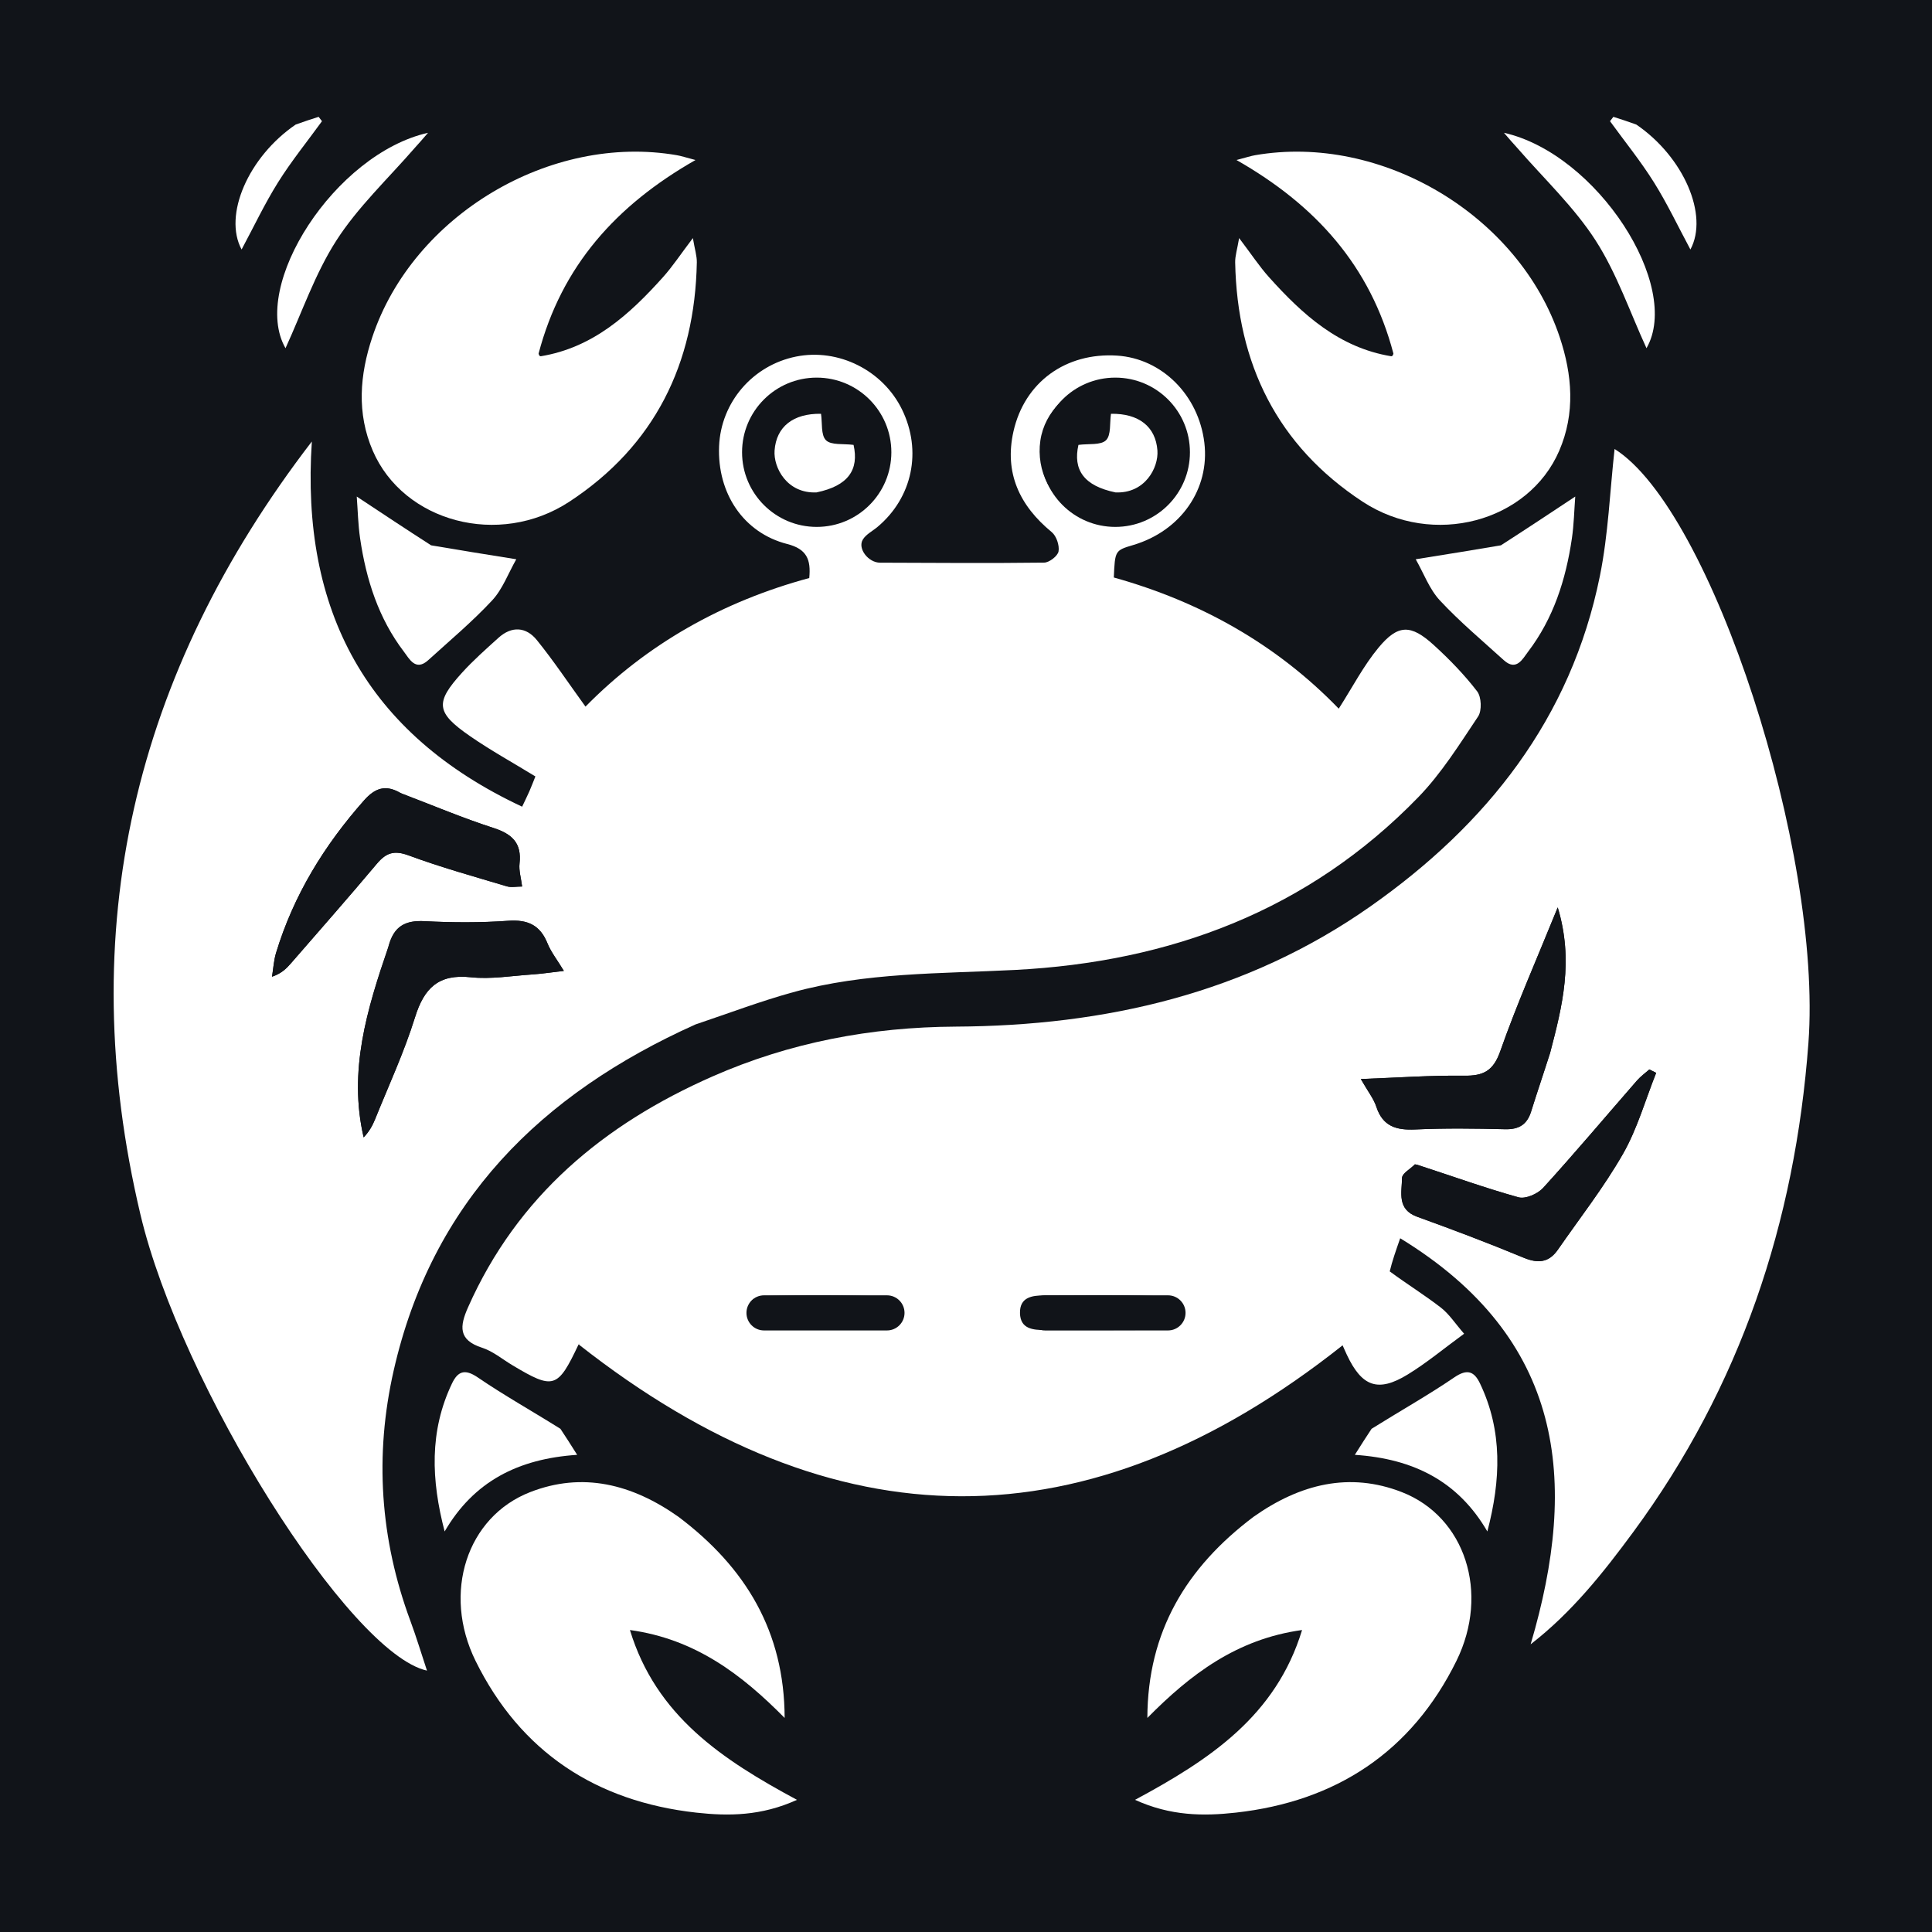
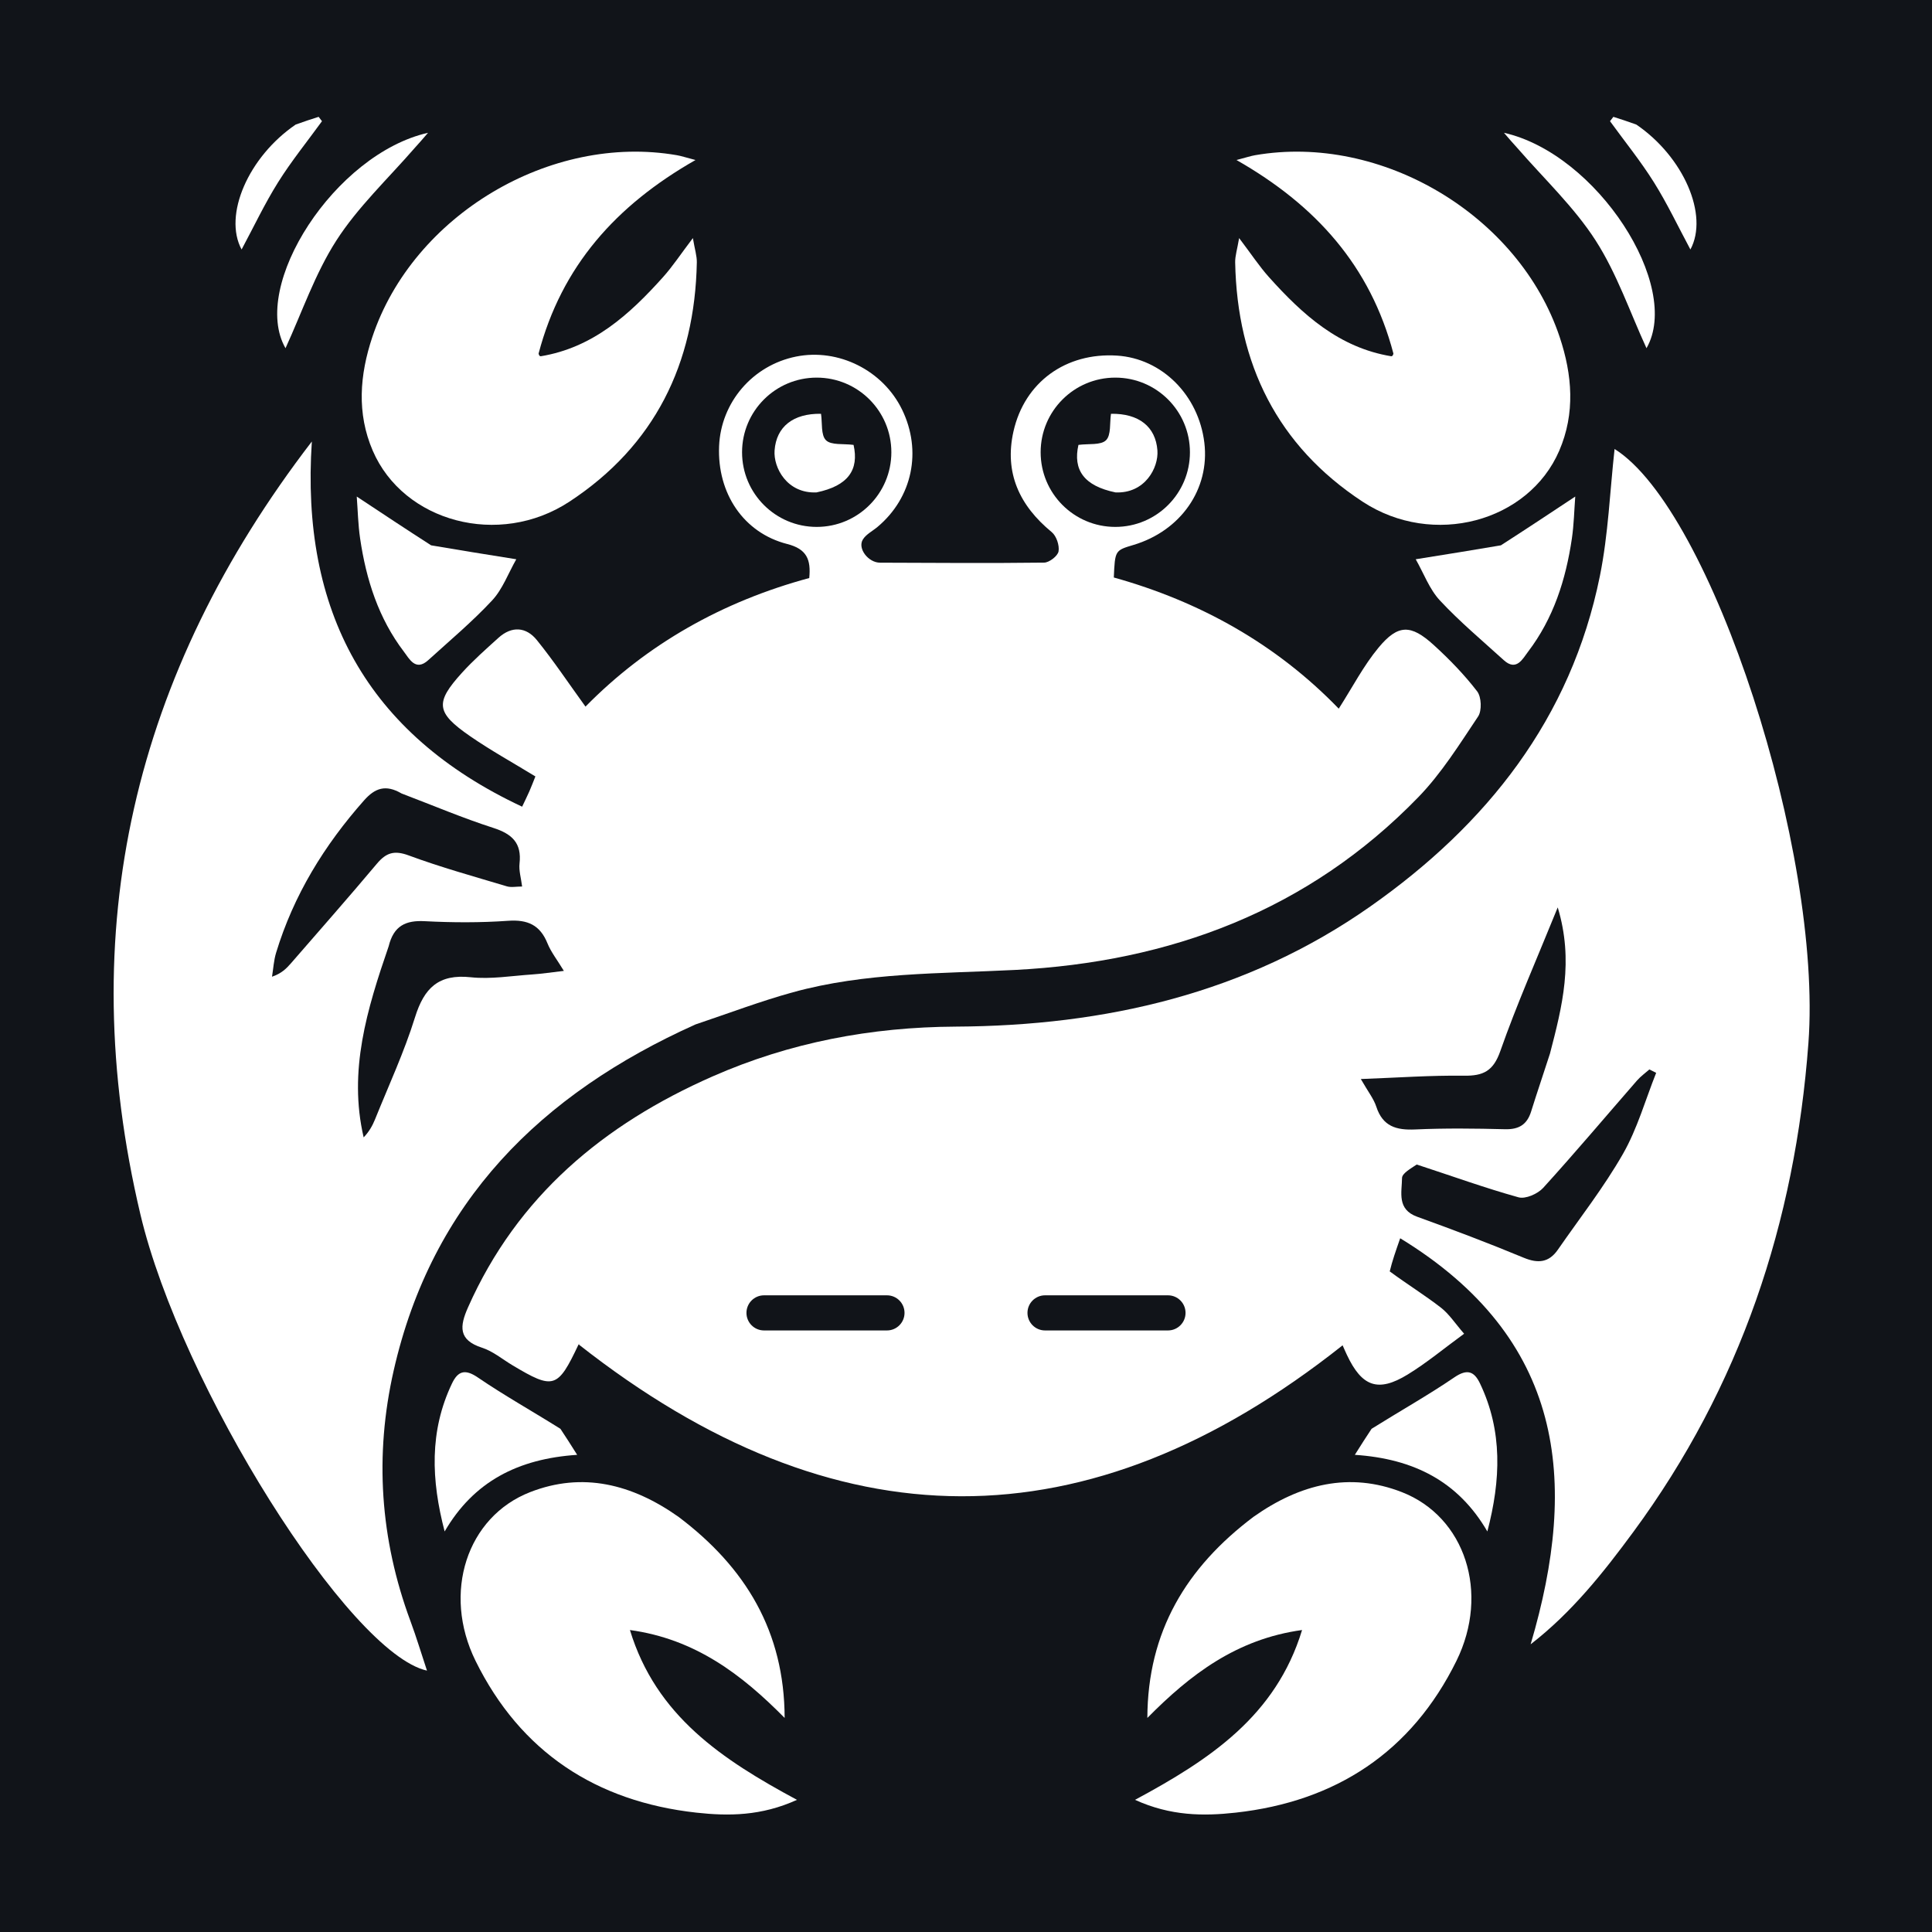
<svg xmlns="http://www.w3.org/2000/svg" viewBox="418 8 440 440">
  <rect x="418.0" y="8.0" width="440.0" height="440.0" fill="#111419" />
  <g fill="#FFFFFF">
-     <path d="M576.391,241.31 C541.123,257.152 516.37,281.741 507.656,320.139 C503.268,339.47 504.559,358.524 511.466,377.163 C512.819,380.811 513.939,384.545 515.243,388.474 C497.525,384.56 459.2,323.547 449.975,284.565 C434.655,219.832 448.402,161.414 489.02,108.548 C486.452,147.098 501.486,175.135 536.913,191.717 C537.471,190.536 538.044,189.387 538.561,188.214 C539.026,187.159 539.429,186.078 539.933,184.826 C534.869,181.728 529.795,178.932 525.055,175.655 C517.266,170.269 517.029,168.03 523.228,161.201 C525.791,158.376 528.676,155.834 531.51,153.268 C534.543,150.52 537.815,150.745 540.265,153.774 C544.085,158.495 547.465,163.572 551.341,168.927 C565.371,154.648 582.58,144.973 602.302,139.641 C602.714,135.425 601.738,133.031 597.277,131.893 C587.319,129.352 581.326,120.331 581.768,109.619 C582.179,99.629 589.417,91.199 599.293,89.208 C608.935,87.264 619.079,92.333 623.433,101.271 C628.025,110.696 625.81,121.314 617.857,127.993 C616.717,128.95 615.224,129.687 614.498,130.89 C613.264,132.933 615.762,136.137 618.417,136.147 C630.877,136.191 643.337,136.287 655.794,136.133 C656.963,136.119 658.894,134.624 659.076,133.575 C659.312,132.209 658.594,130.065 657.523,129.185 C650.186,123.156 646.691,115.692 648.808,106.264 C651.338,94.994 660.773,88.249 672.387,88.987 C682.616,89.637 690.974,97.974 692.283,108.831 C693.553,119.365 686.936,128.891 676.108,132.117 C671.932,133.361 671.932,133.361 671.664,139.521 C691.264,144.987 708.663,154.675 722.89,169.393 C726.019,164.511 728.529,159.622 731.955,155.493 C736.393,150.144 739.312,150.155 744.524,154.898 C748.086,158.139 751.485,161.644 754.412,165.45 C755.394,166.727 755.517,169.847 754.624,171.182 C750.388,177.518 746.279,184.123 741.011,189.552 C715.935,215.397 684.492,227.085 649.135,228.898 C632.165,229.769 615.105,229.426 598.56,233.989 C591.189,236.021 584.011,238.751 576.391,241.31 M509.094,188.57 C505.831,186.591 503.394,187.481 500.914,190.28 C491.854,200.506 484.857,211.88 480.875,225 C480.345,226.746 480.247,228.624 479.949,230.44 C482.113,229.701 483.233,228.569 484.274,227.369 C490.818,219.834 497.418,212.345 503.836,204.703 C505.949,202.188 507.792,201.6 511.081,202.818 C518.398,205.527 525.948,207.612 533.432,209.857 C534.419,210.153 535.573,209.898 536.908,209.898 C536.664,207.932 536.139,206.259 536.32,204.667 C536.85,199.991 534.623,197.927 530.354,196.552 C523.399,194.312 516.646,191.445 509.094,188.57 M506.364,223.868 C501.581,237.851 497.296,251.898 500.821,267.031 C502.032,265.77 502.818,264.396 503.404,262.942 C506.516,255.219 510.048,247.621 512.513,239.693 C514.592,233.01 517.869,229.776 525.212,230.563 C529.79,231.053 534.515,230.24 539.168,229.929 C541.378,229.781 543.576,229.44 546.416,229.113 C544.852,226.533 543.479,224.81 542.689,222.852 C541.002,218.672 538.182,217.39 533.725,217.705 C527.423,218.15 521.056,218.125 514.744,217.794 C510.426,217.568 507.671,218.805 506.364,223.868 M683.105,119.508 C686.998,113.469 686.446,107.455 682.579,101.752 C679.221,96.8 674.289,94.643 668.329,95.415 C661.37,96.315 655.902,101.717 654.936,108.33 C653.929,115.232 657.413,122.019 663.452,124.922 C669.983,128.061 677.094,126.282 683.105,119.508 M594.704,98.066 C593.628,99.094 592.372,99.991 591.507,101.174 C587.671,106.418 586.727,112.039 589.839,117.978 C592.991,123.994 599.06,127.138 606.02,126.258 C612.48,125.441 616.45,121.494 618.454,115.523 C620.377,109.793 618.281,102.801 613.411,98.882 C607.735,94.314 601.625,94.121 594.704,98.066 z" />
+     <path d="M576.391,241.31 C541.123,257.152 516.37,281.741 507.656,320.139 C503.268,339.47 504.559,358.524 511.466,377.163 C512.819,380.811 513.939,384.545 515.243,388.474 C497.525,384.56 459.2,323.547 449.975,284.565 C434.655,219.832 448.402,161.414 489.02,108.548 C486.452,147.098 501.486,175.135 536.913,191.717 C537.471,190.536 538.044,189.387 538.561,188.214 C539.026,187.159 539.429,186.078 539.933,184.826 C534.869,181.728 529.795,178.932 525.055,175.655 C517.266,170.269 517.029,168.03 523.228,161.201 C525.791,158.376 528.676,155.834 531.51,153.268 C534.543,150.52 537.815,150.745 540.265,153.774 C544.085,158.495 547.465,163.572 551.341,168.927 C565.371,154.648 582.58,144.973 602.302,139.641 C602.714,135.425 601.738,133.031 597.277,131.893 C587.319,129.352 581.326,120.331 581.768,109.619 C582.179,99.629 589.417,91.199 599.293,89.208 C608.935,87.264 619.079,92.333 623.433,101.271 C628.025,110.696 625.81,121.314 617.857,127.993 C616.717,128.95 615.224,129.687 614.498,130.89 C613.264,132.933 615.762,136.137 618.417,136.147 C630.877,136.191 643.337,136.287 655.794,136.133 C656.963,136.119 658.894,134.624 659.076,133.575 C659.312,132.209 658.594,130.065 657.523,129.185 C650.186,123.156 646.691,115.692 648.808,106.264 C651.338,94.994 660.773,88.249 672.387,88.987 C682.616,89.637 690.974,97.974 692.283,108.831 C693.553,119.365 686.936,128.891 676.108,132.117 C671.932,133.361 671.932,133.361 671.664,139.521 C691.264,144.987 708.663,154.675 722.89,169.393 C726.019,164.511 728.529,159.622 731.955,155.493 C736.393,150.144 739.312,150.155 744.524,154.898 C748.086,158.139 751.485,161.644 754.412,165.45 C755.394,166.727 755.517,169.847 754.624,171.182 C750.388,177.518 746.279,184.123 741.011,189.552 C715.935,215.397 684.492,227.085 649.135,228.898 C632.165,229.769 615.105,229.426 598.56,233.989 C591.189,236.021 584.011,238.751 576.391,241.31" />
    <path id="co" d="M541.126,89.14 C553.041,87.19 561.36,79.635 569.002,71.113 C571.193,68.67 573.012,65.894 575.798,62.222 C576.232,64.795 576.727,66.29 576.698,67.775 C576.247,90.842 567.095,109.52 547.663,122.262 C531.632,132.774 509.888,126.859 502.897,110.657 C499.211,102.117 499.92,93.372 502.792,84.765 C512.046,57.027 543.363,38.359 572.159,43.347 C573.132,43.515 574.077,43.837 576.396,44.443 C558.306,54.756 545.905,68.586 540.658,88.528 C540.768,89.041 540.947,89.091 541.126,89.14 z" />
    <use href="#co" transform="matrix(-1 0 0 1 1276 0)" />
    <path id="ci" d="M512.482,41.659 C506.28,48.791 499.496,55.166 494.611,62.762 C489.744,70.33 486.783,79.123 483.022,87.301 C474.898,73.146 494.256,43.027 515.484,38.242 C514.252,39.673 513.492,40.555 512.482,41.659 z" />
    <use href="#ci" transform="matrix(-1 0 0 1 1276 0)" />
    <path id="cs" d="M485.342,36.367 C487.285,35.657 488.927,35.133 490.568,34.609 C490.822,34.94 491.076,35.27 491.33,35.601 C487.973,40.225 484.358,44.687 481.33,49.518 C478.281,54.384 475.815,59.616 473.021,64.822 C468.806,57 474.566,43.725 485.342,36.367 z" />
    <use href="#cs" transform="matrix(-1 0 0 1 1276 0)" />
    <path id="ca" d="M516.184,132.195 C522.421,133.264 528.281,134.201 535.58,135.368 C533.735,138.608 532.458,142.185 530.081,144.738 C525.564,149.589 520.441,153.879 515.522,158.351 C512.641,160.969 511.207,158.019 510.002,156.439 C504.207,148.842 501.392,139.993 500.018,130.659 C499.544,127.445 499.484,124.171 499.247,121.086 C505.013,124.908 510.41,128.485 516.184,132.195 z" />
    <use href="#ca" transform="matrix(-1 0 0 1 1276 0)" />
  </g>
  <g fill="#FFFFFF">
-     <path d="M734.501,297.55 C738.492,300.493 742.463,302.947 746.135,305.788 C748.037,307.259 749.409,309.417 751.442,311.748 C746.855,315.097 742.912,318.394 738.575,321.045 C731.829,325.17 728.156,323.812 724.733,316.534 C724.318,315.651 723.934,314.754 723.771,314.388 C665.694,360.448 608.096,360.065 549.799,314.19 C550.265,313.919 549.849,314.011 549.737,314.247 C545.004,324.247 544.079,324.535 534.686,318.915 C532.399,317.547 530.253,315.728 527.78,314.933 C522.314,313.174 522.692,310.02 524.592,305.735 C535.819,280.419 555.496,264.054 580.258,253.157 C597.87,245.405 616.382,241.909 635.637,241.806 C669.683,241.623 701.834,234.285 730.096,214.429 C756.601,195.806 775.787,171.677 782.361,139.19 C784.289,129.666 784.647,119.824 785.711,110.253 C807.83,124.114 833.087,202.06 829.853,245.569 C826.816,286.432 814.357,323.791 789.98,356.889 C783.153,366.158 775.971,375.224 766.592,382.477 C777.648,345.107 774.178,312.793 736.885,290.007 C735.822,293.042 735.09,295.132 734.501,297.55 M740.244,273.128 C739.211,274.182 737.315,275.226 737.303,276.291 C737.268,279.548 736.078,283.421 740.773,285.114 C748.918,288.052 757.022,291.125 765.019,294.441 C768.316,295.808 770.77,295.528 772.792,292.611 C777.807,285.376 783.272,278.396 787.624,270.78 C790.893,265.06 792.715,258.513 795.18,252.334 C794.664,252.075 794.148,251.817 793.632,251.558 C792.687,252.396 791.636,253.141 790.813,254.085 C783.702,262.241 776.731,270.524 769.453,278.527 C768.213,279.891 765.426,281.123 763.836,280.681 C756.15,278.544 748.63,275.814 740.244,273.128 M771.085,247.543 C773.79,237.2 776.449,226.855 772.762,214.655 C767.989,226.434 763.411,236.758 759.685,247.382 C758.088,251.938 755.809,253.046 751.393,252.985 C743.874,252.882 736.345,253.433 727.919,253.742 C729.563,256.62 730.848,258.219 731.444,260.043 C732.91,264.536 735.999,265.423 740.312,265.226 C747.118,264.915 753.951,265.001 760.767,265.173 C763.919,265.252 765.775,264.12 766.705,261.131 C768.04,256.846 769.501,252.6 771.085,247.543 M681.835,310.889 C683.123,309.322 684.411,307.754 685.699,306.187 C684.044,305.126 682.422,303.214 680.73,303.15 C672.451,302.836 664.153,303.026 655.862,303.015 C652.984,303.012 650.209,303.453 650.295,307.069 C650.383,310.701 653.296,310.912 656.087,310.915 C664.378,310.925 672.669,310.931 681.835,310.889 M589.243,309.489 C589.949,309.902 590.652,310.67 591.362,310.677 C600.983,310.778 610.61,310.919 620.221,310.619 C621.48,310.579 623.665,308.092 623.603,306.827 C623.54,305.527 621.285,303.309 619.927,303.262 C610.644,302.94 601.339,302.906 592.053,303.172 C588.778,303.265 587.498,305.573 589.243,309.489 z" />
+     <path d="M734.501,297.55 C738.492,300.493 742.463,302.947 746.135,305.788 C748.037,307.259 749.409,309.417 751.442,311.748 C746.855,315.097 742.912,318.394 738.575,321.045 C731.829,325.17 728.156,323.812 724.733,316.534 C724.318,315.651 723.934,314.754 723.771,314.388 C665.694,360.448 608.096,360.065 549.799,314.19 C550.265,313.919 549.849,314.011 549.737,314.247 C545.004,324.247 544.079,324.535 534.686,318.915 C532.399,317.547 530.253,315.728 527.78,314.933 C522.314,313.174 522.692,310.02 524.592,305.735 C535.819,280.419 555.496,264.054 580.258,253.157 C597.87,245.405 616.382,241.909 635.637,241.806 C669.683,241.623 701.834,234.285 730.096,214.429 C756.601,195.806 775.787,171.677 782.361,139.19 C784.289,129.666 784.647,119.824 785.711,110.253 C807.83,124.114 833.087,202.06 829.853,245.569 C826.816,286.432 814.357,323.791 789.98,356.889 C783.153,366.158 775.971,375.224 766.592,382.477 C777.648,345.107 774.178,312.793 736.885,290.007 C735.822,293.042 735.09,295.132 734.501,297.55" />
    <path id="ro" d="M572.515,353.441 C587.831,364.975 596.642,379.592 596.697,399.248 C586.941,389.372 576.362,381.276 561.462,379.226 C567.426,398.814 582.506,408.75 599.504,417.902 C591.4,421.597 583.909,421.627 576.586,420.816 C553.758,418.286 536.53,407.004 526.303,386.25 C518.678,370.776 524.31,353.449 538.73,347.823 C550.677,343.161 561.936,345.973 572.515,353.441 z" />
    <use href="#ro" transform="matrix(-1 0 0 1 1276 0)" />
    <path id="ri" d="M545.63,333.4 C546.887,335.276 547.904,336.887 549.446,339.329 C535.996,340.223 525.887,345.396 519.265,356.78 C516.197,345.07 515.757,333.912 520.942,323.068 C522.251,320.331 523.83,319.667 526.791,321.688 C532.797,325.786 539.168,329.35 545.63,333.4 z" />
    <use href="#ri" transform="matrix(-1 0 0 1 1276 0)" />
  </g>
  <g fill="#111419">
    <path d="M509.451,188.707 C516.646,191.445 523.399,194.312 530.354,196.552 C534.623,197.927 536.85,199.991 536.32,204.667 C536.139,206.259 536.664,207.932 536.908,209.898 C535.573,209.898 534.419,210.153 533.432,209.857 C525.948,207.612 518.398,205.527 511.081,202.818 C507.792,201.6 505.949,202.188 503.836,204.703 C497.418,212.345 490.818,219.834 484.274,227.369 C483.233,228.569 482.113,229.701 479.949,230.44 C480.247,228.624 480.345,226.746 480.875,225 C484.857,211.88 491.854,200.506 500.914,190.28 C503.394,187.481 505.831,186.591 509.451,188.707 z" />
    <path d="M506.516,223.507 C507.671,218.805 510.426,217.568 514.744,217.794 C521.056,218.125 527.423,218.15 533.725,217.705 C538.182,217.39 541.002,218.672 542.689,222.852 C543.479,224.81 544.852,226.533 546.416,229.113 C543.576,229.44 541.378,229.781 539.168,229.929 C534.515,230.24 529.79,231.053 525.212,230.563 C517.869,229.776 514.592,233.01 512.513,239.693 C510.048,247.621 506.516,255.219 503.404,262.942 C502.818,264.396 502.032,265.77 500.821,267.031 C497.296,251.898 501.581,237.851 506.516,223.507 z" />
    <path d="M740.647,273.211 C748.63,275.814 756.15,278.544 763.836,280.681 C765.426,281.123 768.213,279.891 769.453,278.527 C776.731,270.524 783.702,262.241 790.813,254.085 C791.636,253.141 792.687,252.396 793.632,251.558 C794.148,251.817 794.664,252.075 795.18,252.334 C792.715,258.513 790.893,265.06 787.624,270.78 C783.272,278.396 777.807,285.376 772.792,292.611 C770.77,295.528 768.316,295.808 765.019,294.441 C757.022,291.125 748.918,288.052 740.773,285.114 C736.078,283.421 737.268,279.548 737.303,276.291 C737.315,275.226 739.211,274.182 740.647,273.211 z" />
    <path d="M770.997,247.94 C769.501,252.6 768.04,256.846 766.705,261.131 C765.775,264.12 763.919,265.252 760.767,265.173 C753.951,265.001 747.118,264.915 740.312,265.226 C735.999,265.423 732.91,264.536 731.444,260.043 C730.848,258.219 729.563,256.62 727.919,253.742 C736.345,253.433 743.874,252.882 751.393,252.985 C755.809,253.046 758.088,251.938 759.685,247.382 C763.411,236.758 767.989,226.434 772.762,214.655 C776.449,226.855 773.79,237.2 770.997,247.94 z" />
    <rect x="588" y="303" width="36" height="8" rx="4" />
    <rect x="652" y="303" width="36" height="8" rx="4" />
  </g>
  <g fill="#111419">
    <circle cx="604" cy="111" r="17" />
    <circle cx="672" cy="111" r="17" />
  </g>
  <g fill="#FFFFFF">
    <path id="pu" d="M603.948,120.144 C597.244,120.435 594.114,114.518 594.406,110.578 C594.807,105.159 598.655,102.133 604.982,102.236 C605.298,104.333 604.925,107.09 606.113,108.262 C607.299,109.43 610.051,109.009 612.393,109.321 C613.673,114.998 611.163,118.651 603.948,120.144 z" />
    <use href="#pu" transform="matrix(-1 0 0 1 1276 0)" />
  </g>
</svg>
